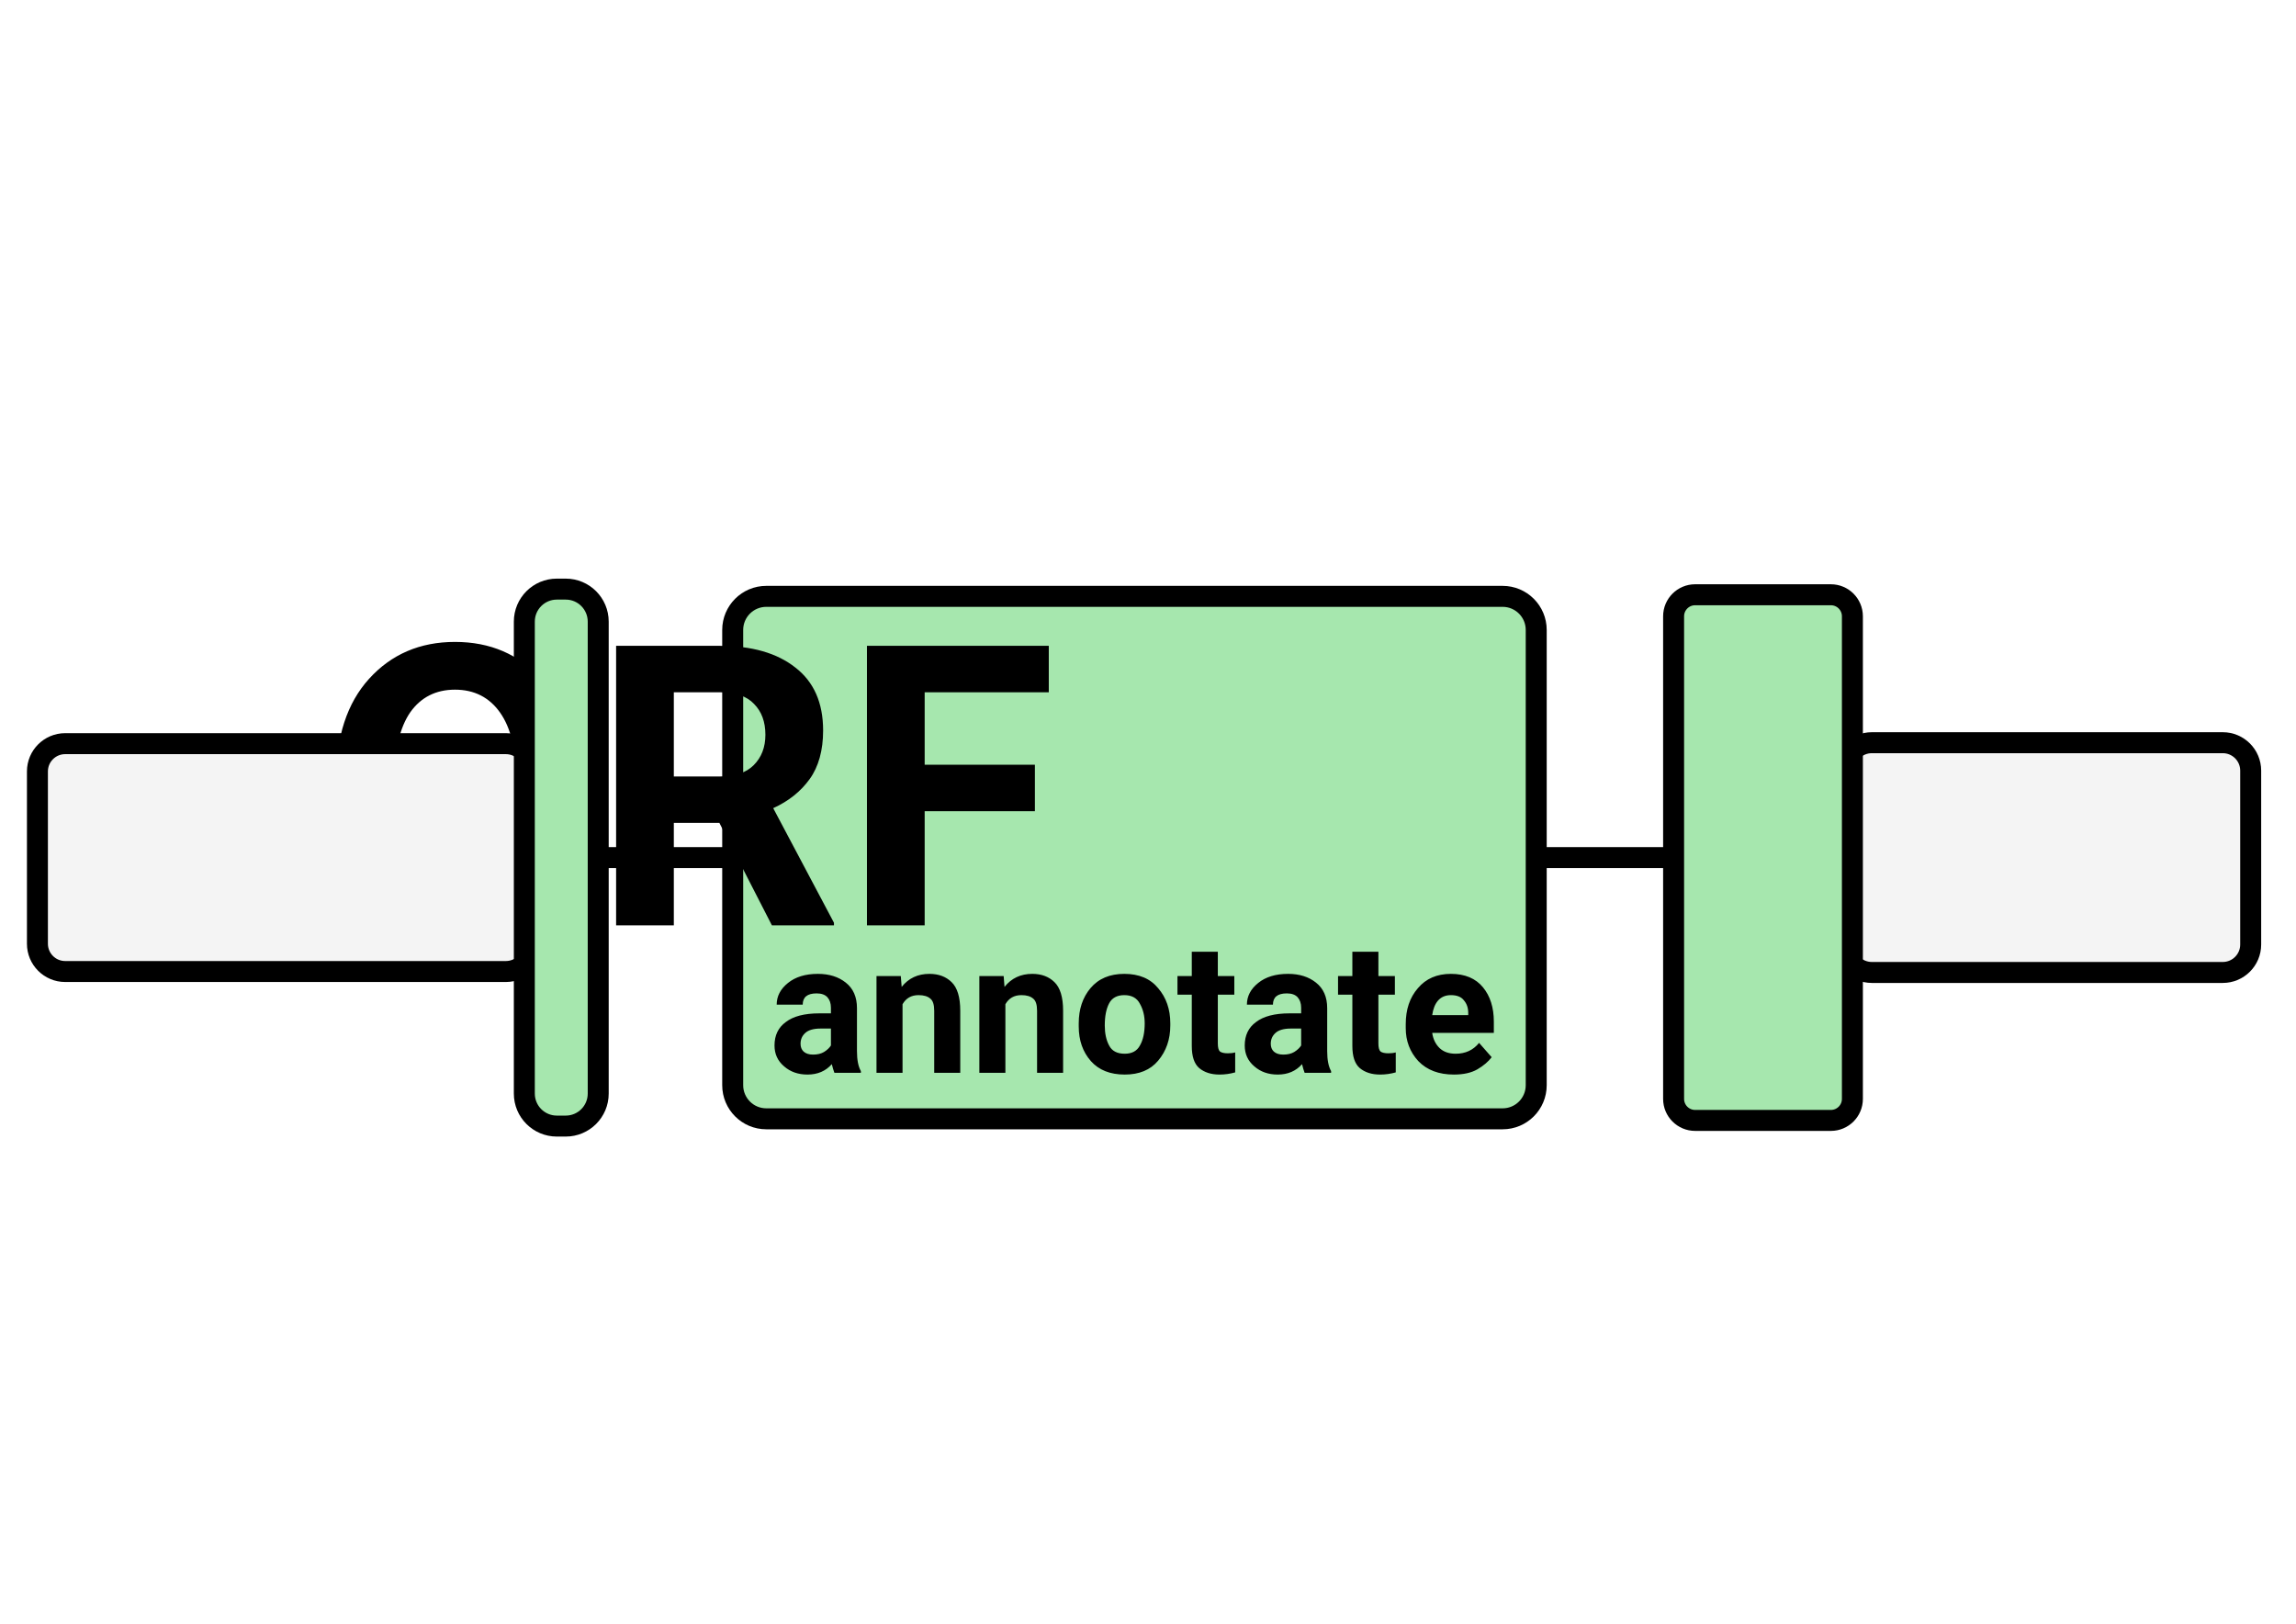
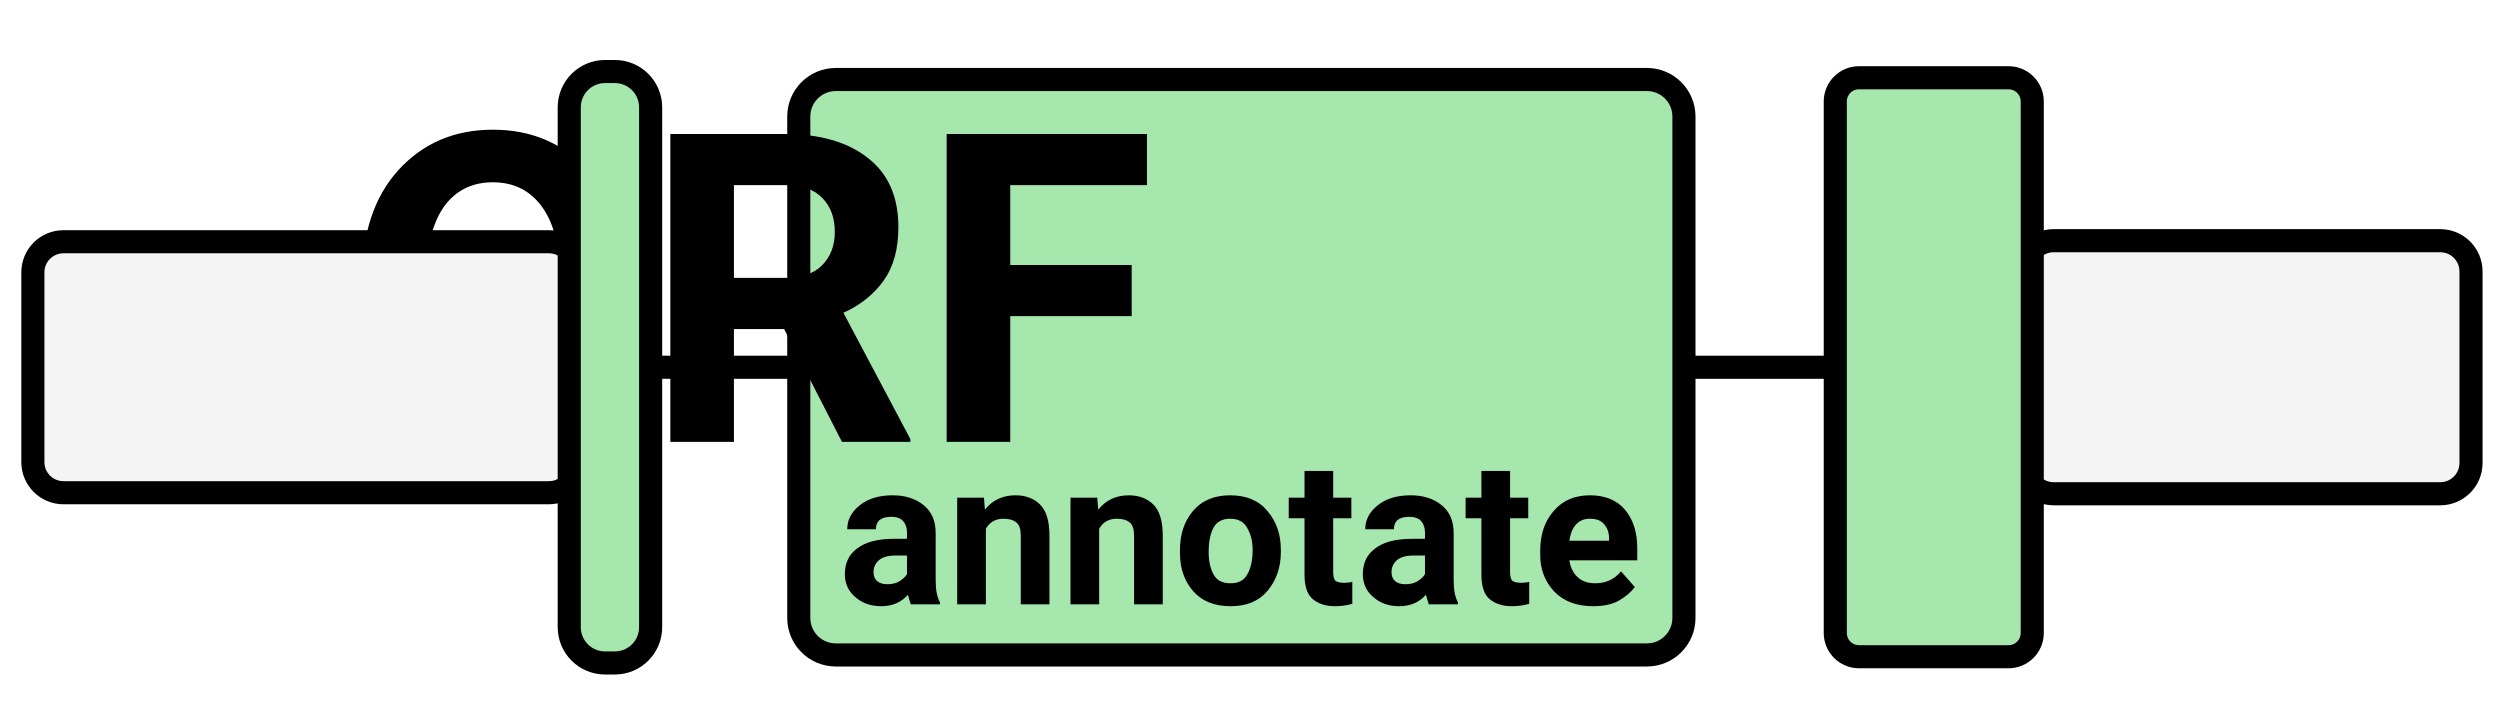
- <svg xmlns="http://www.w3.org/2000/svg" width="297mm" height="210mm" viewBox="0 0 297 210" version="1.1" id="svg5">
+ <svg xmlns="http://www.w3.org/2000/svg" width="293.561mm" height="83.257mm" viewBox="0 0 293.561 83.257" version="1.1" id="svg5">
  <defs id="defs2" />
-   <g id="layer1">
+   <g id="layer1" transform="translate(-0.9825063,-67.79293)">
    <g id="g6372" transform="matrix(1.568056,0,0,1.568056,-59.2278,-74.51569)" />
    <g id="g6566" transform="matrix(2.168393,0,0,2.168393,-63.72509,-207.9675)">
      <path style="fill:#a6e7ae;fill-opacity:1;stroke:#000000;stroke-width:1.251;stroke-miterlimit:2.8;stroke-dasharray:none;stroke-dashoffset:0;stroke-opacity:1" d="M 41.91,147.06 H 153.902" id="path4142" />
      <rect style="fill:#a6e7ae;fill-opacity:1;stroke:#000000;stroke-width:0.798;stroke-miterlimit:2.8;stroke-dasharray:none;stroke-dashoffset:0;stroke-opacity:1" id="rect1898" width="30.569" height="19.873" x="84.388" y="131.369" ry="1.278" transform="matrix(1.568056,0,0,1.568056,-59.2278,-74.51569)" />
      <g id="g3360" transform="matrix(1.656906,0,0,1.656906,-67.78244,-87.15635)">
        <text xml:space="preserve" style="font-style:normal;font-variant:normal;font-weight:bold;font-stretch:normal;font-size:14.15px;font-family:Roboto;-inkscape-font-specification:'Roboto, Bold';font-variant-ligatures:normal;font-variant-caps:normal;font-variant-numeric:normal;font-variant-east-asian:normal;text-align:center;text-anchor:middle;fill:#000000;fill-opacity:1;stroke-width:0.382;stroke-miterlimit:2.8;stroke-dasharray:0, 4.207" x="99.286" y="143.796" id="text236">
          <tspan id="tspan234" style="font-style:normal;font-variant:normal;font-weight:bold;font-stretch:normal;font-size:14.15px;font-family:Roboto;-inkscape-font-specification:'Roboto, Bold';font-variant-ligatures:normal;font-variant-caps:normal;font-variant-numeric:normal;font-variant-east-asian:normal;fill:#000000;fill-opacity:1;stroke-width:0.382" x="99.286" y="143.796">ORF</tspan>
        </text>
        <text xml:space="preserve" style="font-style:normal;font-variant:normal;font-weight:bold;font-stretch:normal;font-size:6.614px;font-family:Roboto;-inkscape-font-specification:'Roboto, Bold';font-variant-ligatures:normal;font-variant-caps:normal;font-variant-numeric:normal;font-variant-east-asian:normal;text-align:start;text-anchor:start;fill:#000000;fill-opacity:1;stroke-width:0.358;stroke-miterlimit:2.8;stroke-dasharray:0, 3.933" x="86.314" y="149.105" id="text1782">
          <tspan id="tspan1780" style="stroke-width:0.358" x="86.314" y="149.105">annotate</tspan>
        </text>
      </g>
      <rect style="fill:#f4f4f4;fill-opacity:1;stroke:#000000;stroke-width:1.251;stroke-miterlimit:2.8;stroke-dasharray:none;stroke-dashoffset:0;stroke-opacity:1" id="rect1898-6" width="29.6" height="13.591" x="31.621" y="140.264" ry="1.656" />
      <rect style="fill:#f4f4f4;fill-opacity:1;stroke:#000000;stroke-width:1.251;stroke-miterlimit:2.8;stroke-dasharray:none;stroke-dashoffset:0;stroke-opacity:1" id="rect1898-6-7" width="24.266" height="13.704" x="139.387" y="140.207" ry="1.666" />
      <rect style="fill:#a6e7ae;fill-opacity:1;stroke:#000000;stroke-width:1.251;stroke-miterlimit:2.8;stroke-dasharray:none;stroke-dashoffset:0;stroke-opacity:1" id="rect1898-8" width="4.408" height="32.028" x="60.667" y="131.046" ry="1.939" />
      <rect style="fill:#a6e7ae;fill-opacity:1;stroke:#000000;stroke-width:1.251;stroke-miterlimit:2.8;stroke-dasharray:none;stroke-dashoffset:0;stroke-opacity:1" id="rect1898-8-1" width="10.666" height="31.353" x="129.227" y="131.383" ry="1.284" />
    </g>
  </g>
</svg>
